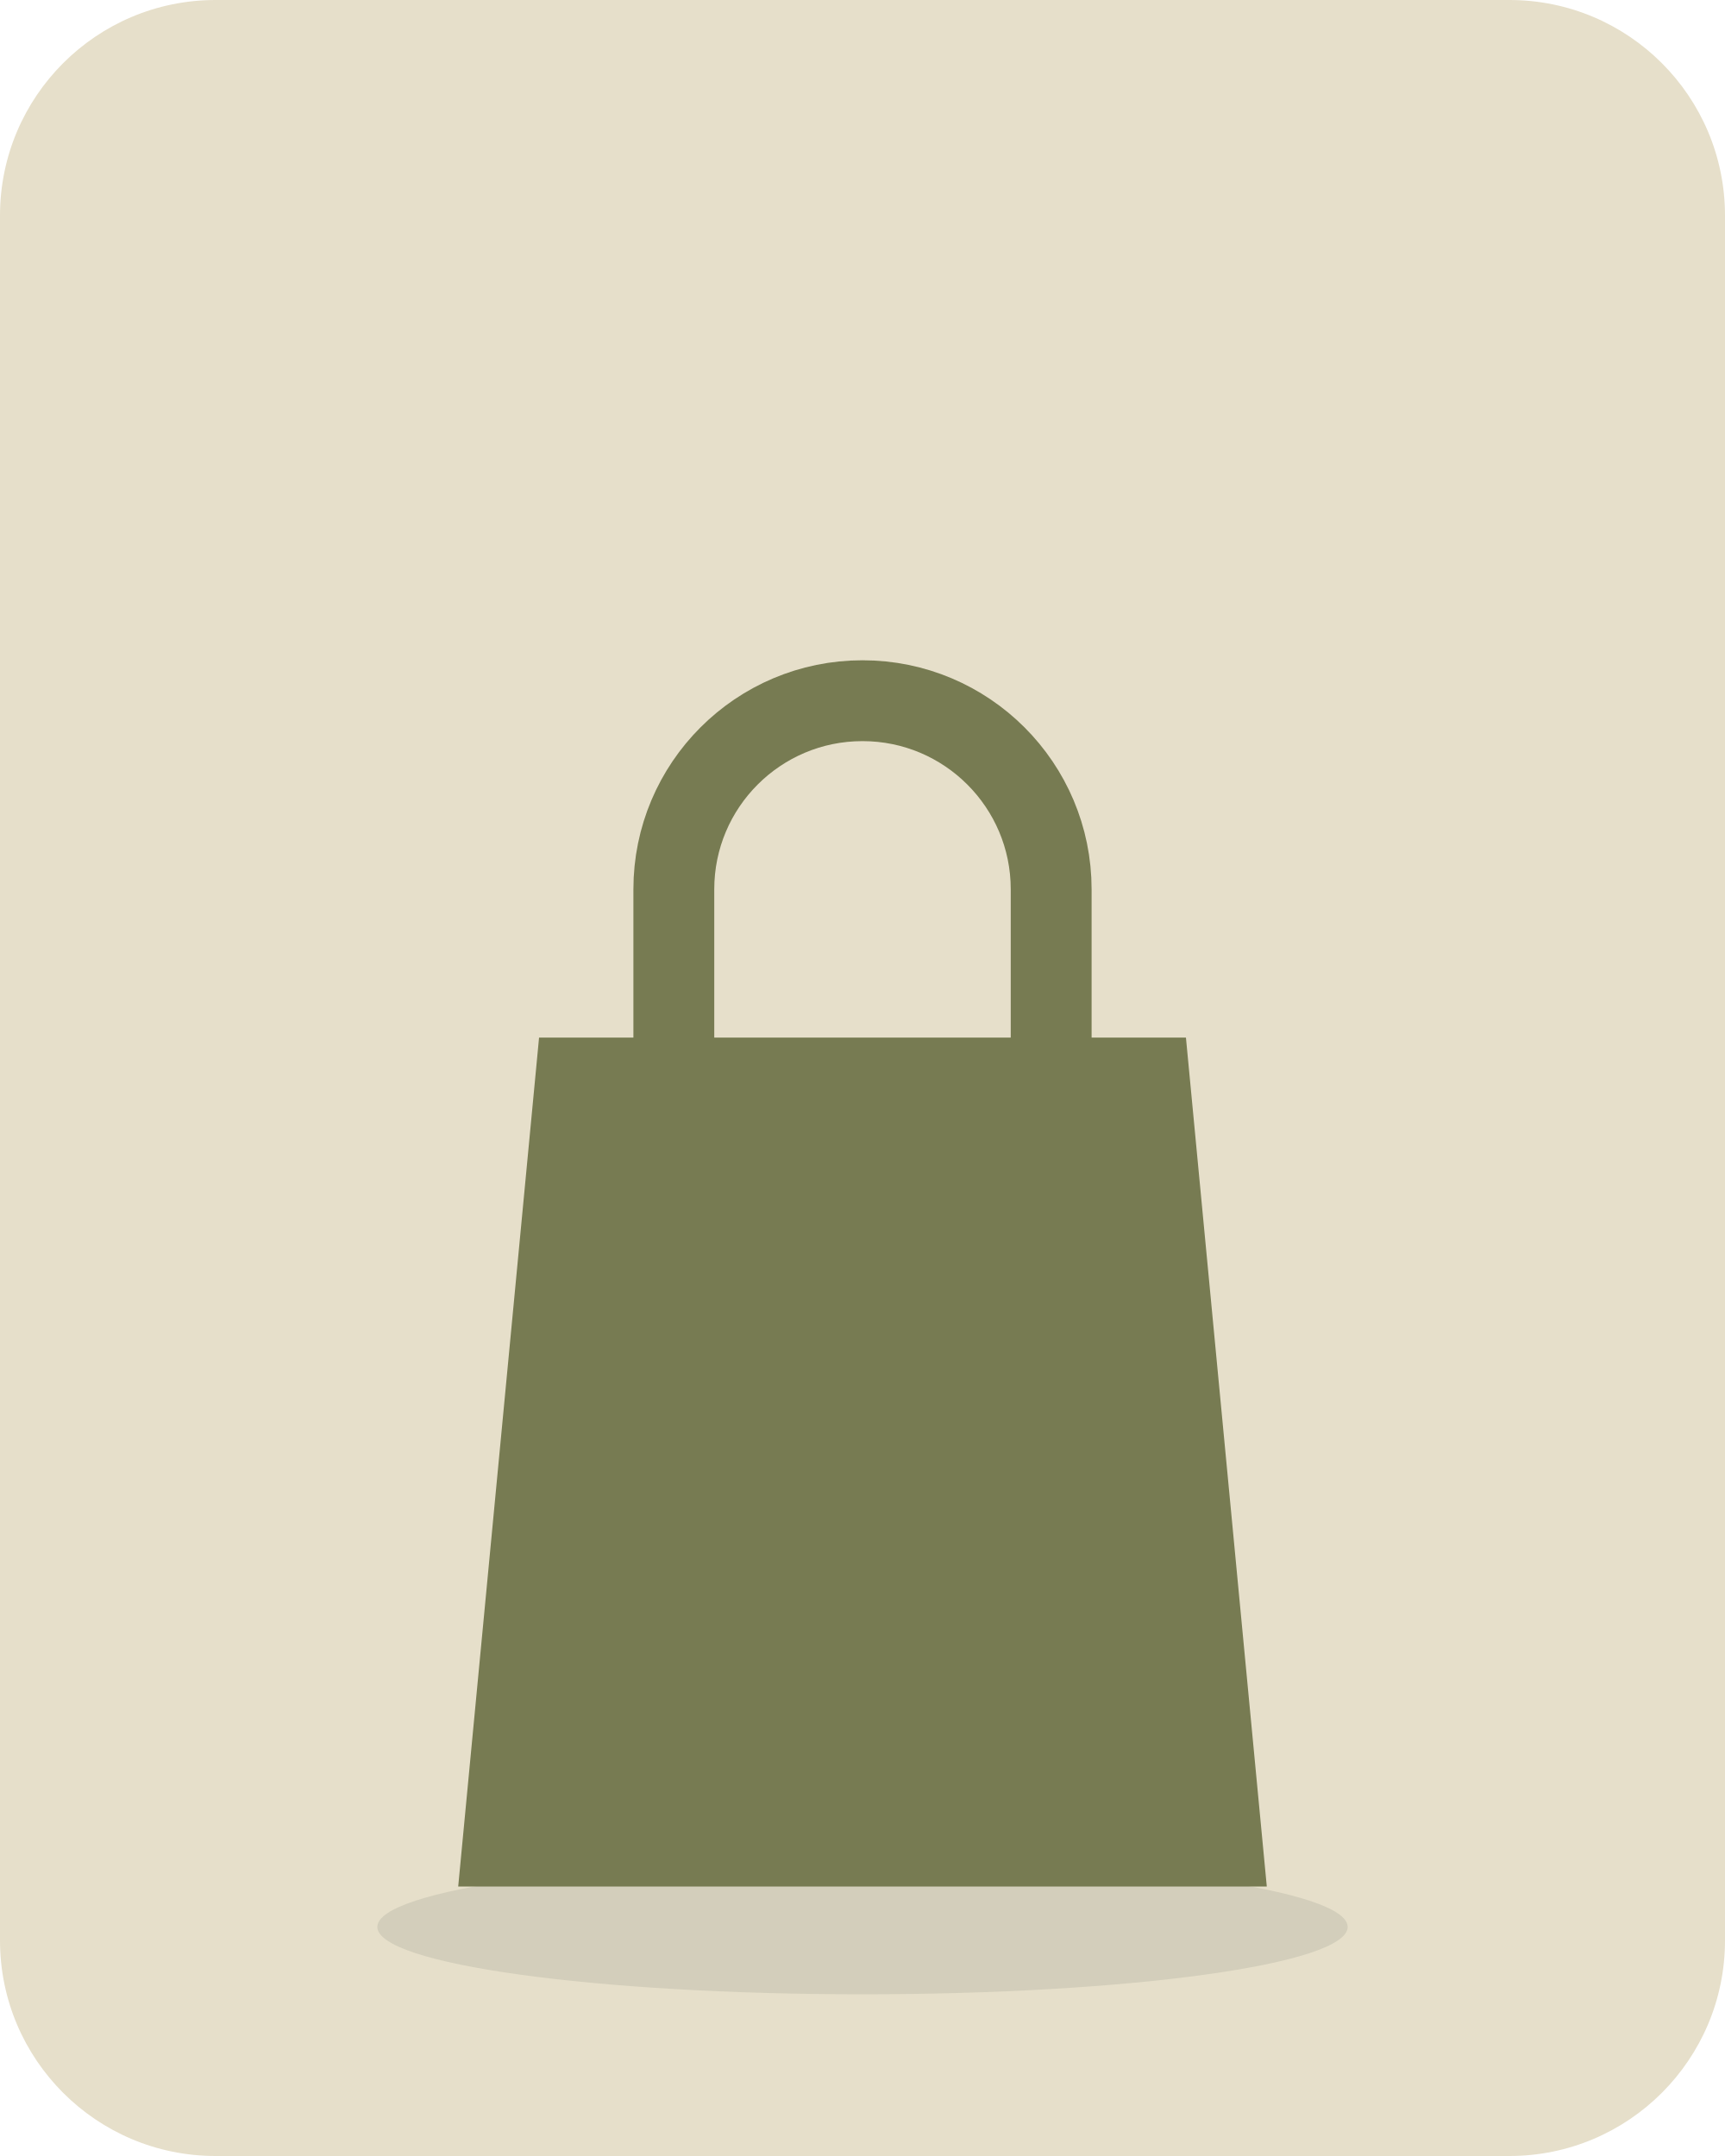
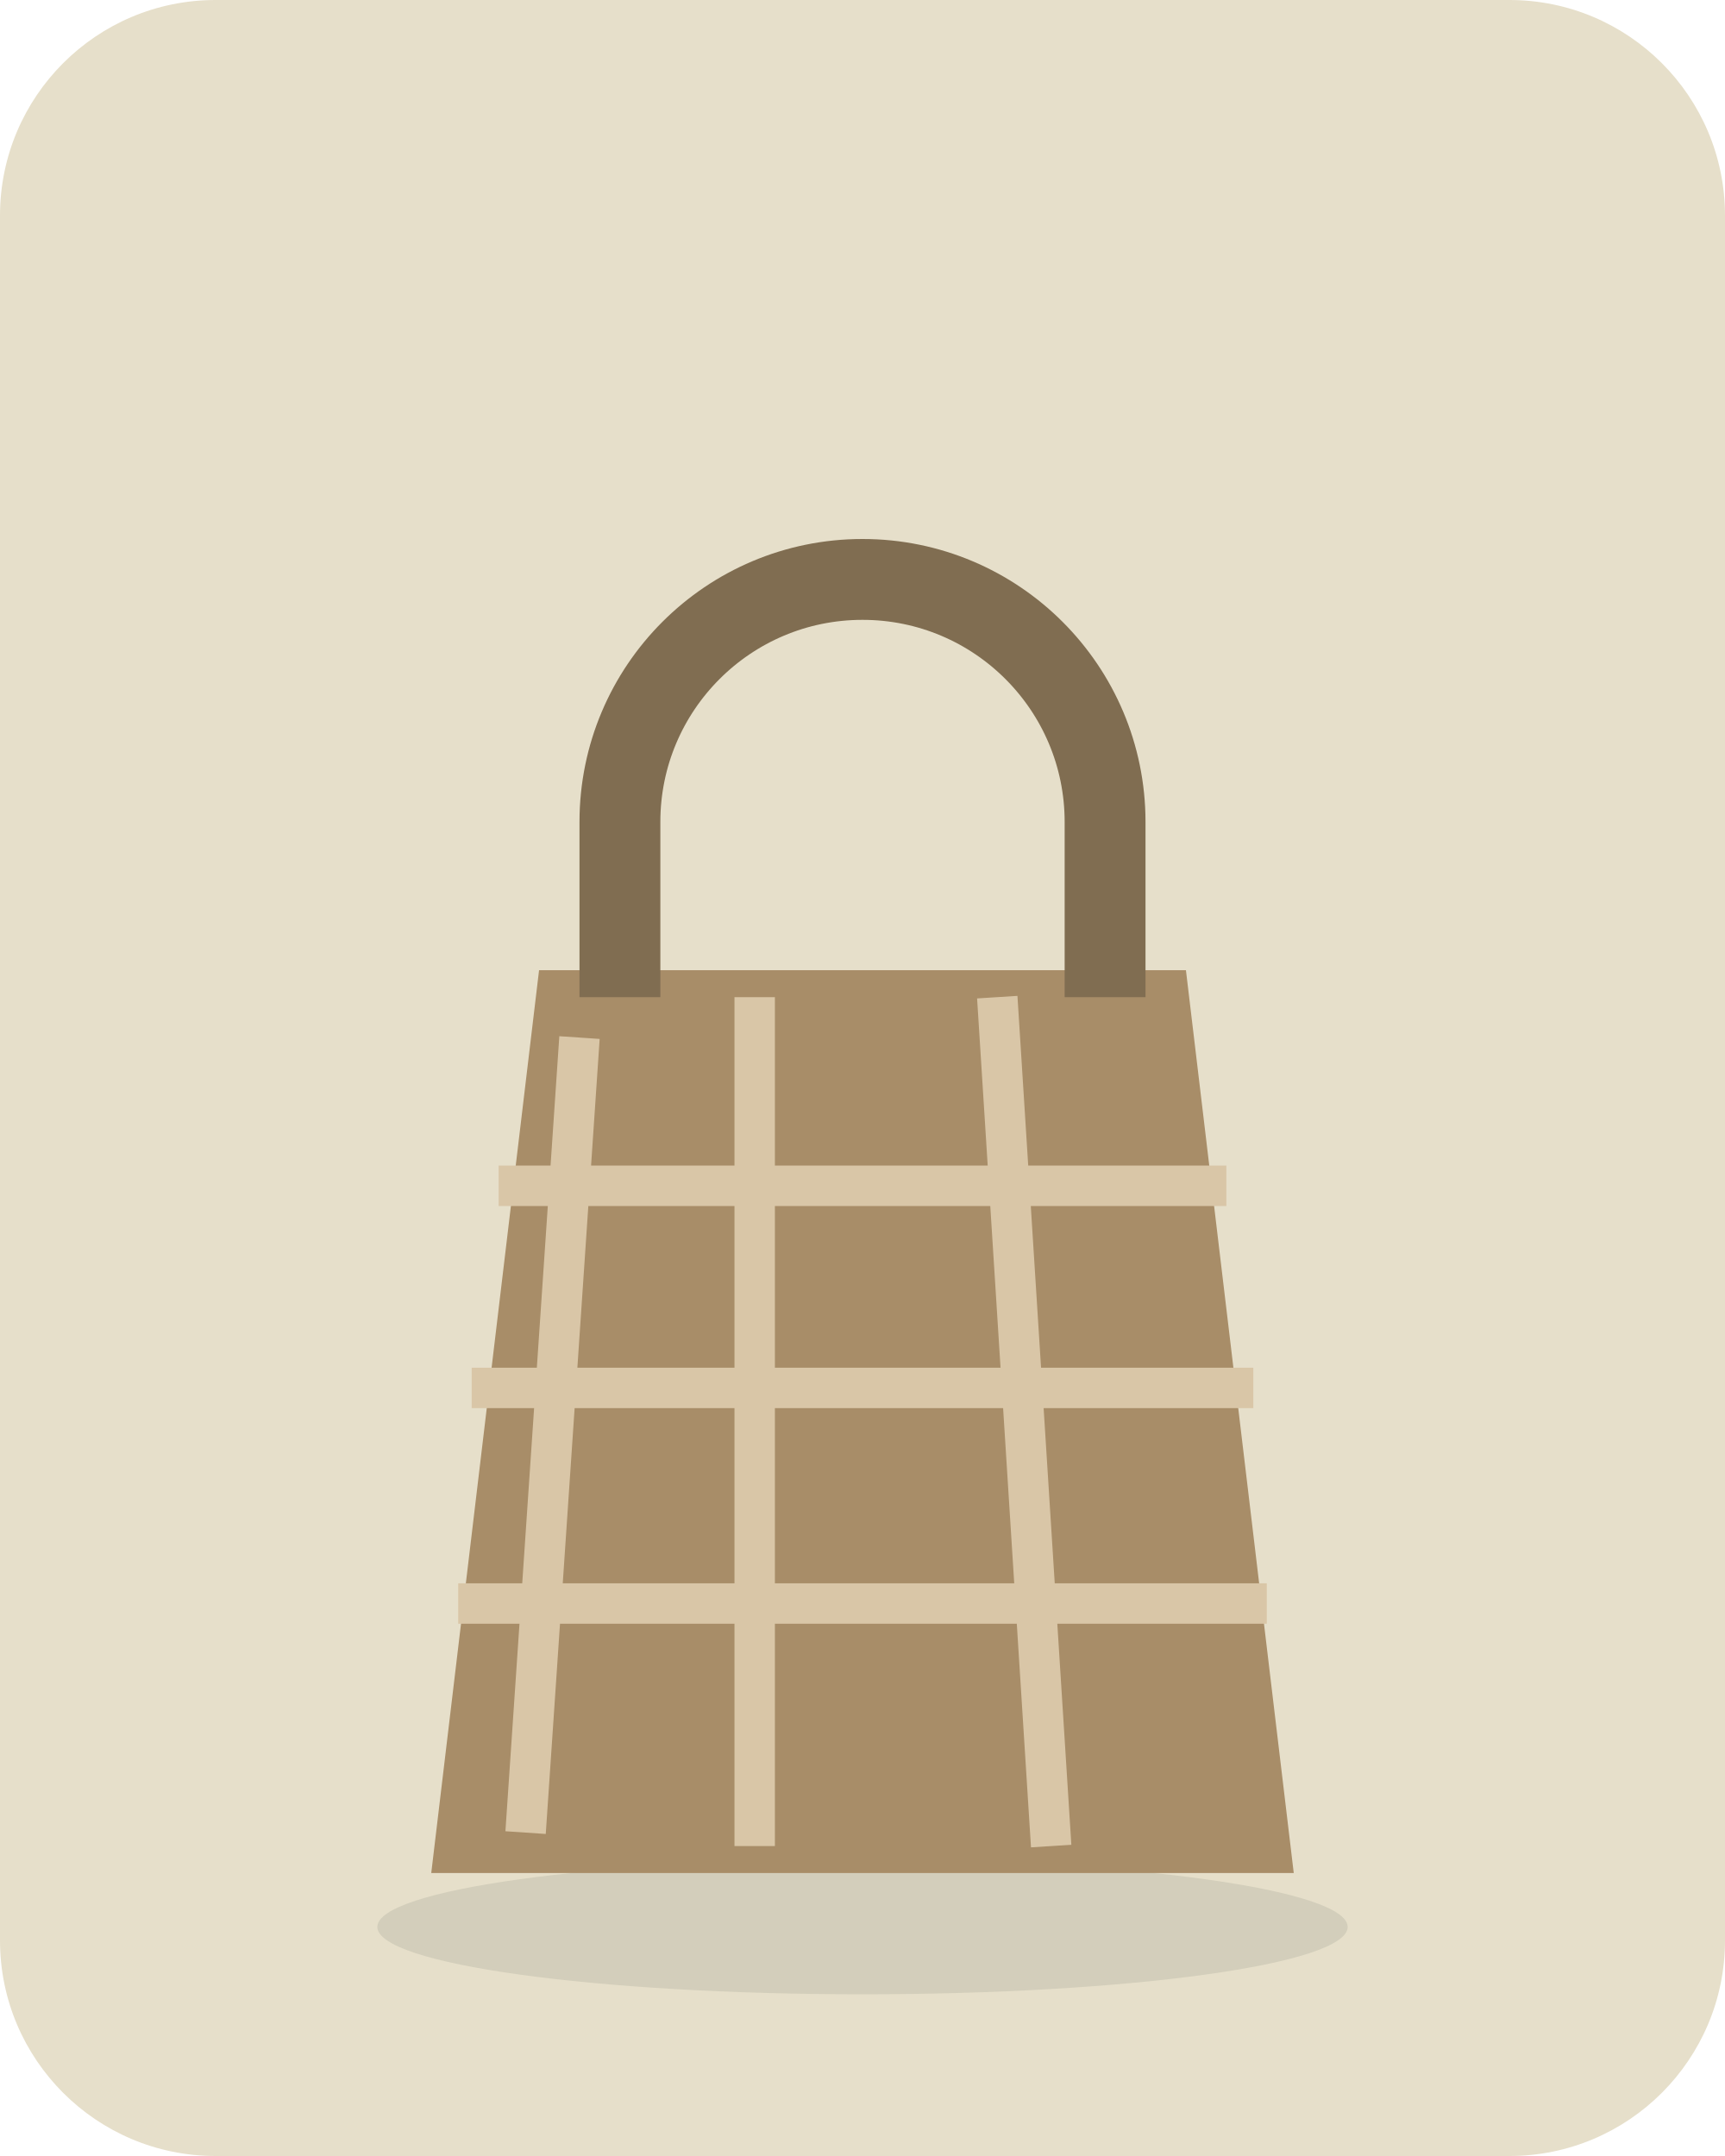
- <svg xmlns="http://www.w3.org/2000/svg" viewBox="0 0 128 160" role="img" aria-label="Canvas Weekend Tote">
+ <svg xmlns="http://www.w3.org/2000/svg" viewBox="0 0 128 160" role="img" aria-label="Woven Storage Basket">
  <rect width="128" height="160" rx="16" fill="#e6dfca" />
  <ellipse cx="64" cy="143" rx="36" ry="5" fill="#24332e" opacity=".1" />
-   <path d="M40 77h48l6 63H34l6-63Z" fill="#777b52" />
-   <path d="M50 79V66a14 14 0 0 1 28 0v13" fill="none" stroke="#777b52" stroke-width="6" />
+   <path d="M40 72h48l8 67H32l8-67Z" fill="#a88d68" />
+   <path d="M46 74V61a18 18 0 0 1 36 0v13" fill="none" stroke="#806d51" stroke-width="6" />
+   <path d="M37 88h54M35 103h58M34 119h60M43 77l-4 59m17-62v63m18-63 4 63" stroke="#d9c6a7" stroke-width="3" />
</svg>
